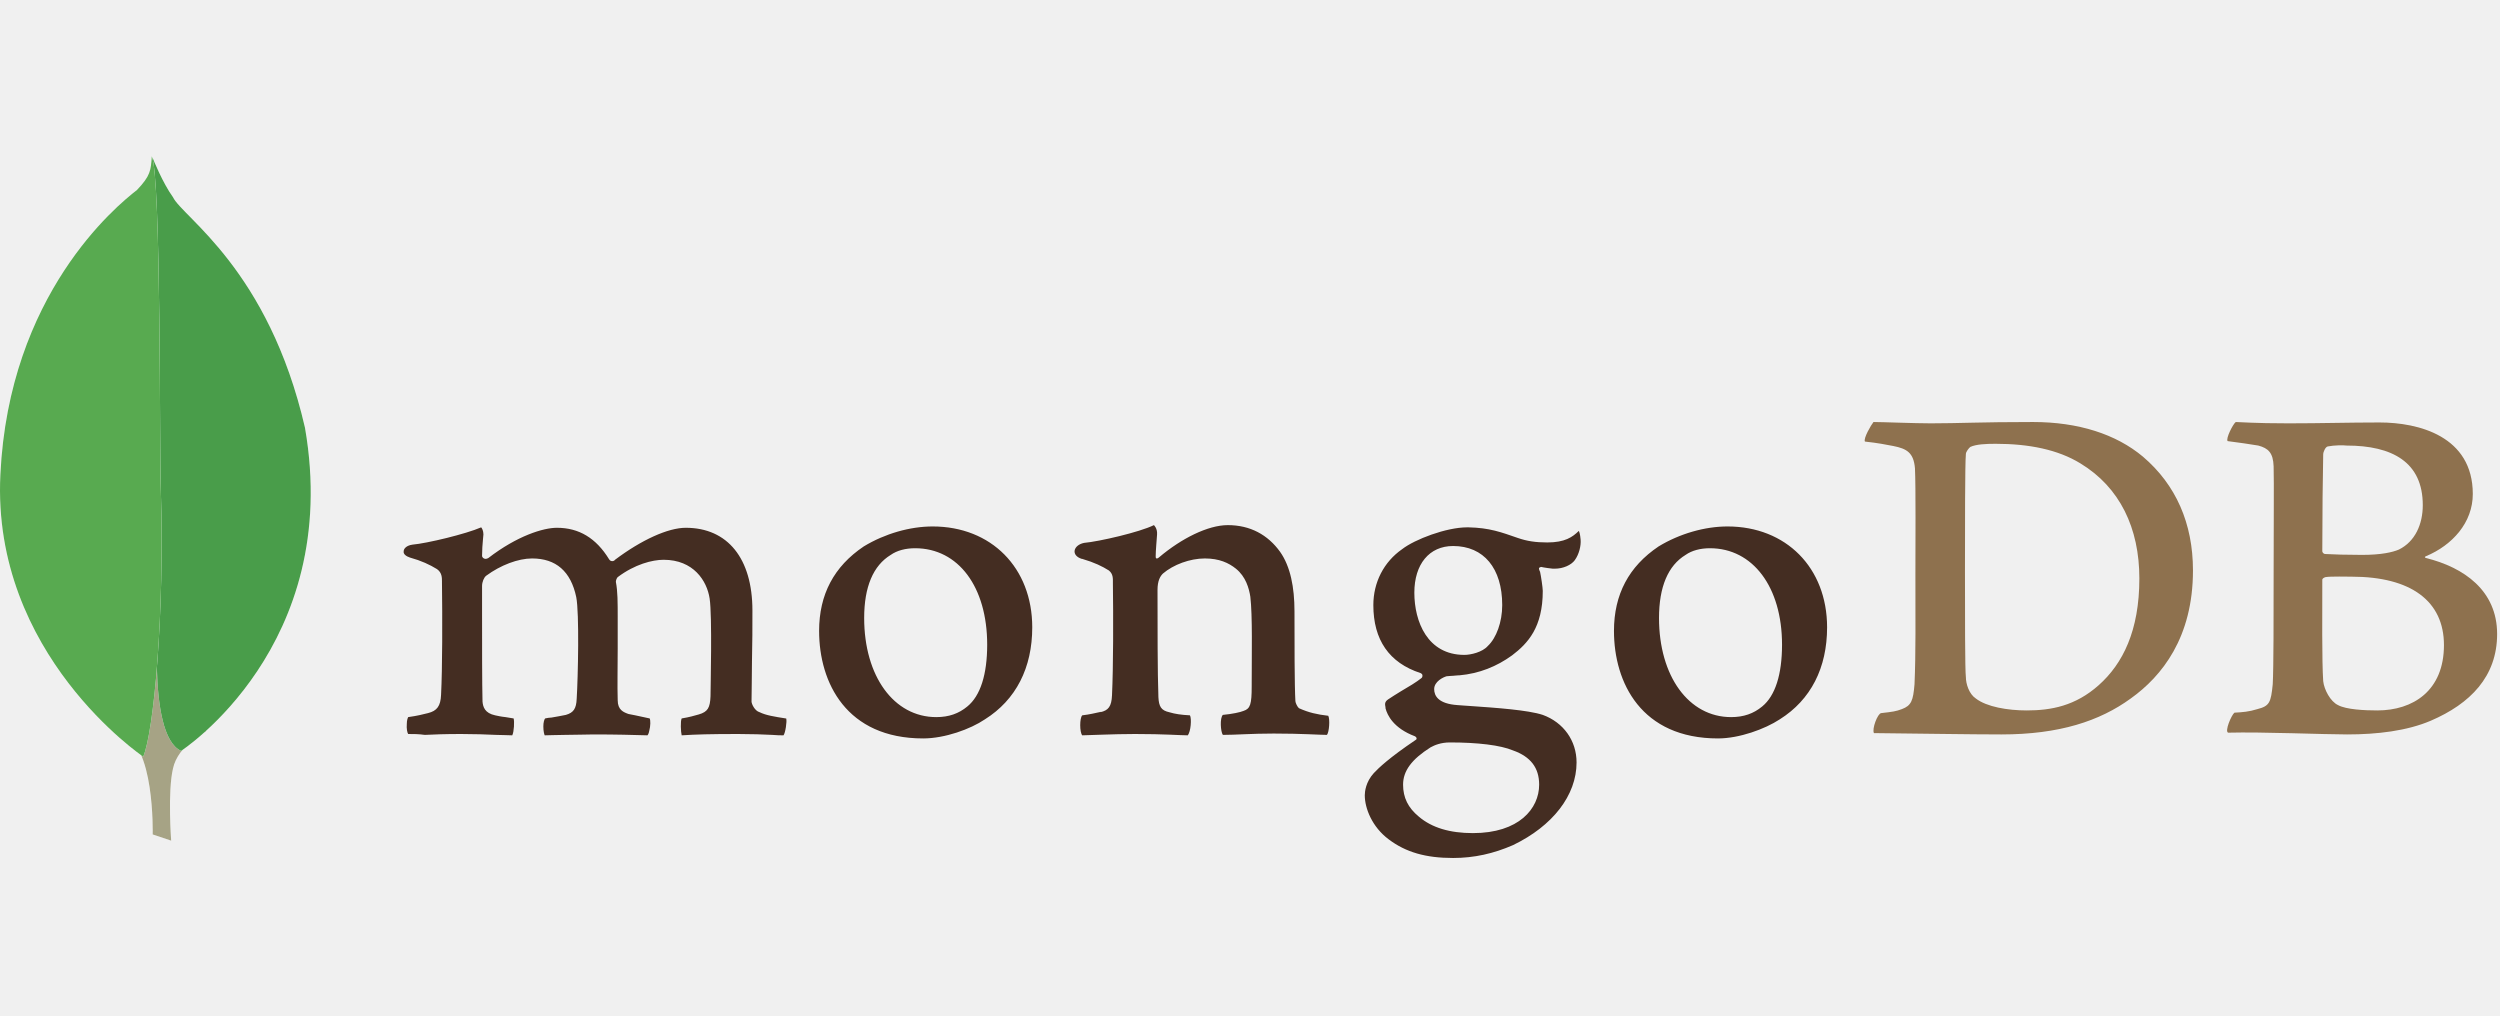
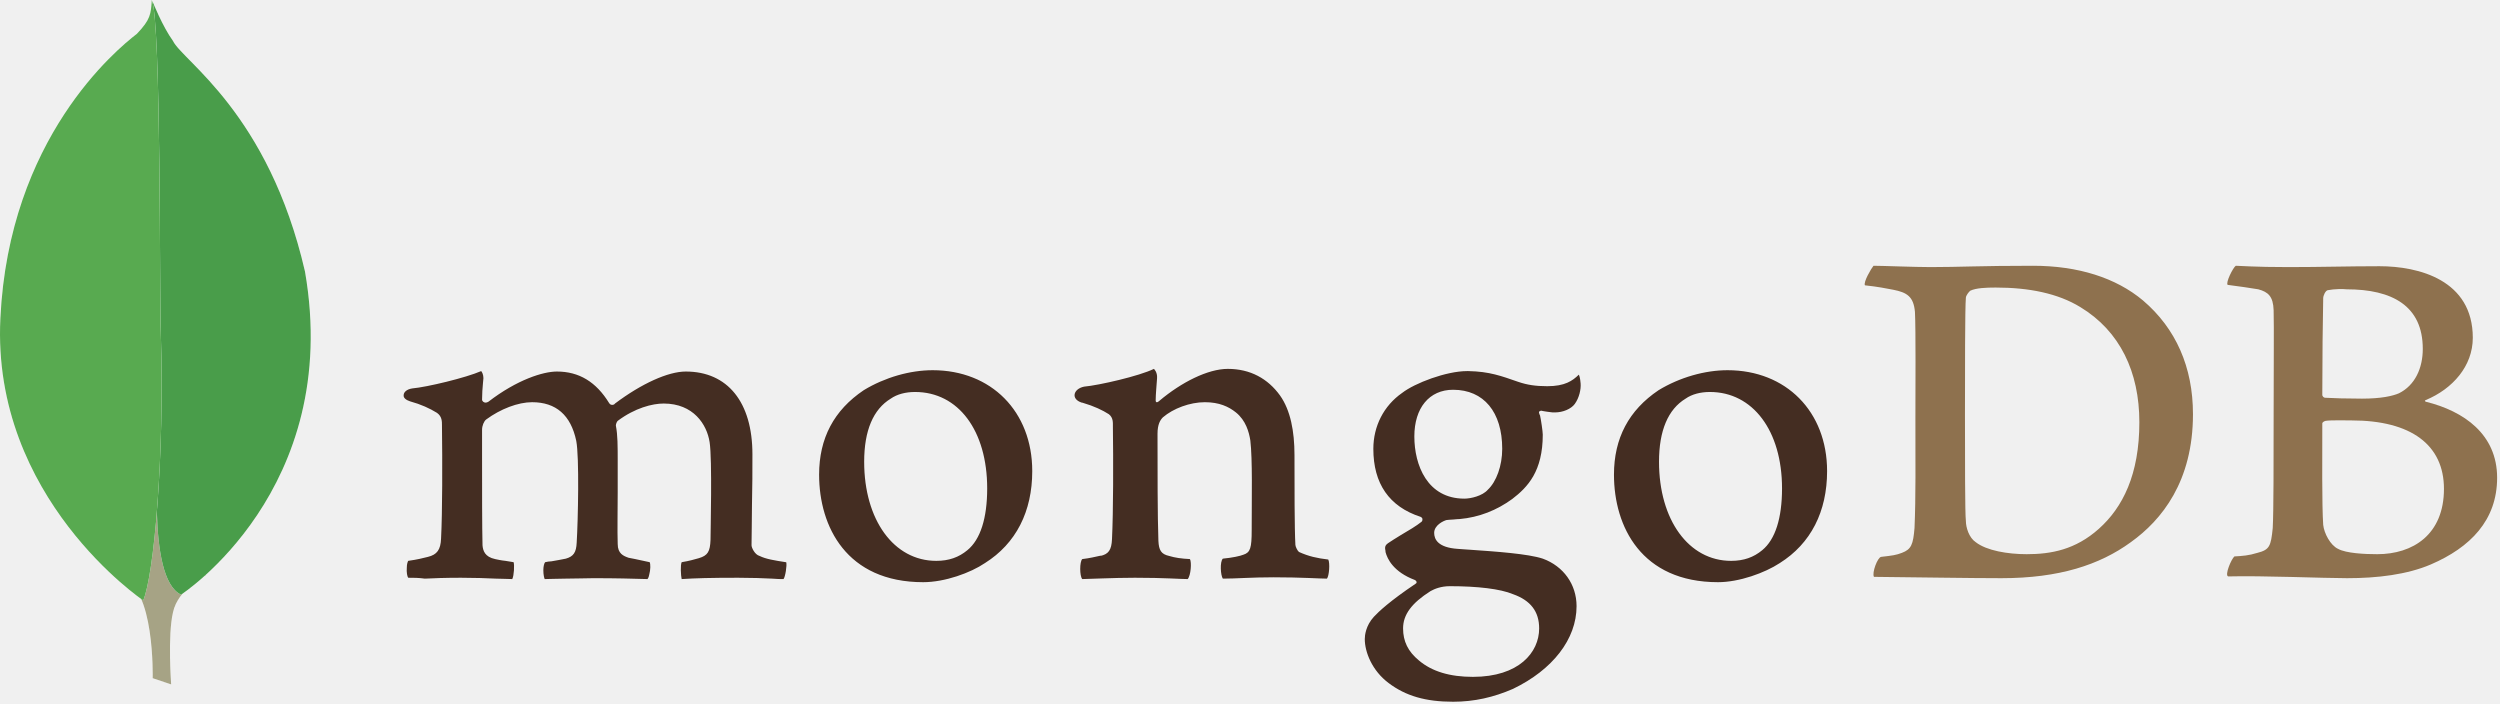
- <svg xmlns="http://www.w3.org/2000/svg" width="160" height="65" viewBox="0 0 160 45" fill="none">
+ <svg xmlns="http://www.w3.org/2000/svg" width="160" height="45" viewBox="0 0 160 45" fill="none">
  <path fill-rule="evenodd" clip-rule="evenodd" d="M148.973 18.573C148.829 18.602 148.685 18.915 148.685 19.085C148.656 20.223 148.627 23.238 148.627 25.286C148.627 25.343 148.713 25.456 148.8 25.456C149.232 25.485 150.271 25.513 151.165 25.513C152.405 25.513 153.126 25.343 153.529 25.172C154.567 24.66 155.058 23.551 155.058 22.328C155.058 19.569 153.097 18.516 150.184 18.516C149.982 18.488 149.406 18.488 148.973 18.573ZM156.413 31.287C156.413 28.472 154.308 26.907 150.501 26.907C150.328 26.907 149.117 26.879 148.829 26.936C148.742 26.964 148.627 27.021 148.627 27.106C148.627 29.126 148.598 32.34 148.685 33.591C148.742 34.132 149.146 34.9 149.636 35.127C150.155 35.412 151.338 35.468 152.145 35.468C154.423 35.468 156.413 34.217 156.413 31.287ZM143.09 17.009C143.378 17.009 144.243 17.094 146.464 17.094C148.569 17.094 150.242 17.038 152.289 17.038C154.798 17.038 158.259 17.919 158.259 21.617C158.259 23.437 156.961 24.888 155.259 25.599C155.173 25.627 155.173 25.684 155.259 25.712C157.682 26.31 159.816 27.789 159.816 30.576C159.816 33.307 158.086 35.042 155.577 36.123C154.048 36.777 152.145 37.004 150.213 37.004C148.742 37.004 144.791 36.834 142.6 36.891C142.369 36.805 142.802 35.781 143.003 35.611C143.523 35.582 143.926 35.554 144.474 35.383C145.253 35.184 145.339 34.957 145.455 33.791C145.512 32.795 145.512 29.268 145.512 26.765C145.512 23.323 145.541 20.991 145.512 19.853C145.484 18.972 145.166 18.687 144.532 18.516C144.042 18.431 143.234 18.317 142.571 18.232C142.427 18.09 142.917 17.123 143.09 17.009ZM126.45 34.701C127.143 35.241 128.498 35.468 129.709 35.468C131.266 35.468 132.824 35.184 134.323 33.847C135.852 32.482 136.919 30.377 136.919 27.021C136.919 23.807 135.679 21.19 133.141 19.654C131.699 18.772 129.853 18.403 127.719 18.403C127.085 18.403 126.479 18.431 126.104 18.602C126.018 18.659 125.816 18.915 125.816 19.057C125.758 19.626 125.758 24.006 125.758 26.566C125.758 29.211 125.758 32.908 125.816 33.335C125.816 33.762 126.018 34.416 126.45 34.701ZM119.904 17.009C120.452 17.009 122.557 17.094 123.567 17.094C125.383 17.094 126.681 17.009 130.113 17.009C132.997 17.009 135.419 17.777 137.149 19.227C139.254 21.019 140.35 23.494 140.35 26.509C140.35 30.804 138.36 33.278 136.371 34.701C134.381 36.151 131.785 37.004 128.094 37.004C126.133 37.004 122.759 36.947 119.962 36.919H119.933C119.789 36.663 120.164 35.668 120.394 35.639C121.144 35.554 121.346 35.525 121.721 35.383C122.326 35.156 122.442 34.843 122.529 33.791C122.615 31.828 122.586 29.467 122.586 26.793C122.586 24.888 122.615 21.162 122.557 19.967C122.471 18.972 122.038 18.716 121.173 18.545C120.74 18.46 120.164 18.346 119.356 18.261C119.241 18.061 119.76 17.18 119.904 17.009Z" fill="#8E714E" />
  <path fill-rule="evenodd" clip-rule="evenodd" d="M85.01 35.81C84.289 35.724 83.77 35.611 83.136 35.326C83.049 35.269 82.905 34.985 82.905 34.871C82.847 33.876 82.847 31.031 82.847 29.126C82.847 27.59 82.588 26.253 81.924 25.314C81.146 24.233 80.021 23.608 78.579 23.608C77.31 23.608 75.609 24.461 74.196 25.656C74.167 25.684 73.936 25.883 73.965 25.57C73.965 25.257 74.023 24.632 74.052 24.205C74.081 23.807 73.85 23.608 73.85 23.608C72.927 24.063 70.332 24.66 69.38 24.745C68.688 24.888 68.515 25.542 69.236 25.769H69.265C70.043 25.997 70.562 26.253 70.966 26.509C71.254 26.736 71.225 27.049 71.225 27.305C71.254 29.439 71.254 32.709 71.168 34.502C71.139 35.213 70.937 35.468 70.418 35.582L70.476 35.554C70.072 35.639 69.755 35.724 69.264 35.781C69.091 35.952 69.091 36.862 69.264 37.061C69.582 37.061 71.254 36.976 72.639 36.976C74.542 36.976 75.523 37.061 76.013 37.061C76.215 36.834 76.272 35.98 76.157 35.781C75.609 35.753 75.205 35.696 74.831 35.582C74.311 35.468 74.167 35.213 74.138 34.615C74.081 33.108 74.081 29.922 74.081 27.76C74.081 27.163 74.254 26.878 74.427 26.708C75.09 26.139 76.157 25.741 77.109 25.741C78.031 25.741 78.637 26.025 79.098 26.395C79.733 26.907 79.935 27.646 80.021 28.187C80.165 29.41 80.108 31.828 80.108 33.932C80.108 35.07 80.021 35.355 79.589 35.497C79.387 35.582 78.868 35.696 78.262 35.753C78.06 35.952 78.118 36.834 78.262 37.033C79.098 37.033 80.079 36.947 81.521 36.947C83.309 36.947 84.462 37.033 84.924 37.033C85.068 36.862 85.126 36.037 85.01 35.81H85.01ZM92.999 24.945C91.47 24.945 90.518 26.111 90.518 27.931C90.518 29.78 91.355 31.913 93.719 31.913C94.123 31.913 94.873 31.742 95.219 31.344C95.767 30.832 96.142 29.808 96.142 28.727C96.142 26.367 94.959 24.945 92.999 24.945ZM92.796 37.516C92.22 37.516 91.816 37.687 91.557 37.829C90.345 38.597 89.797 39.337 89.797 40.218C89.797 41.043 90.114 41.697 90.807 42.266C91.643 42.977 92.796 43.319 94.267 43.319C97.209 43.319 98.506 41.754 98.506 40.218C98.506 39.138 97.959 38.426 96.834 38.028C96.026 37.687 94.556 37.516 92.796 37.516ZM92.999 44.911C91.239 44.911 89.97 44.542 88.875 43.717C87.808 42.92 87.346 41.726 87.346 40.901C87.346 40.674 87.404 40.048 87.923 39.479C88.24 39.138 88.932 38.483 90.576 37.374C90.633 37.346 90.662 37.317 90.662 37.26C90.662 37.203 90.605 37.146 90.547 37.118C89.192 36.606 88.788 35.781 88.672 35.326V35.269C88.644 35.099 88.586 34.928 88.846 34.757C89.048 34.615 89.336 34.444 89.653 34.245C90.143 33.961 90.662 33.648 90.98 33.392C91.037 33.335 91.037 33.278 91.037 33.221C91.037 33.164 90.98 33.108 90.922 33.079C88.903 32.425 87.894 30.946 87.894 28.727C87.894 27.277 88.557 25.968 89.74 25.144C90.547 24.518 92.566 23.75 93.892 23.75H93.979C95.334 23.778 96.084 24.063 97.151 24.433C97.728 24.632 98.276 24.717 99.026 24.717C100.15 24.717 100.64 24.376 101.044 23.978C101.073 24.034 101.131 24.177 101.16 24.546C101.188 24.916 101.073 25.456 100.784 25.855C100.554 26.168 100.035 26.395 99.516 26.395H99.371C98.852 26.338 98.622 26.281 98.622 26.281L98.506 26.338C98.478 26.395 98.506 26.452 98.535 26.537L98.564 26.594C98.622 26.85 98.737 27.618 98.737 27.817C98.737 30.15 97.785 31.173 96.776 31.941C95.796 32.653 94.671 33.108 93.402 33.221C93.373 33.221 93.258 33.221 92.999 33.25C92.854 33.25 92.652 33.278 92.623 33.278H92.595C92.364 33.335 91.787 33.62 91.787 34.103C91.787 34.53 92.047 35.042 93.287 35.127C93.546 35.156 93.806 35.156 94.094 35.184C95.738 35.298 97.785 35.44 98.737 35.753C100.064 36.236 100.9 37.403 100.9 38.796C100.9 40.901 99.371 42.864 96.834 44.087C95.594 44.627 94.354 44.911 92.999 44.911ZM109.436 25.087C108.83 25.087 108.282 25.229 107.879 25.513C106.754 26.196 106.177 27.561 106.177 29.552C106.177 33.278 108.081 35.895 110.791 35.895C111.599 35.895 112.233 35.668 112.781 35.213C113.617 34.53 114.05 33.164 114.05 31.259C114.05 27.561 112.176 25.087 109.436 25.087ZM109.955 37.26C105.053 37.26 103.294 33.705 103.294 30.377C103.294 28.045 104.245 26.253 106.148 24.973C107.504 24.148 109.119 23.693 110.561 23.693C114.309 23.693 116.934 26.338 116.934 30.15C116.934 32.738 115.896 34.786 113.906 36.037C112.954 36.663 111.311 37.26 109.955 37.26H109.955ZM58.566 25.087C57.96 25.087 57.412 25.229 57.008 25.513C55.884 26.196 55.307 27.561 55.307 29.552C55.307 33.278 57.21 35.895 59.921 35.895C60.729 35.895 61.363 35.668 61.911 35.213C62.747 34.53 63.18 33.164 63.18 31.259C63.18 27.561 61.334 25.087 58.566 25.087ZM59.085 37.26C54.182 37.26 52.423 33.705 52.423 30.377C52.423 28.045 53.375 26.253 55.278 24.973C56.634 24.148 58.248 23.693 59.69 23.693C63.44 23.693 66.064 26.338 66.064 30.15C66.064 32.738 65.025 34.786 63.036 36.037C62.113 36.663 60.469 37.26 59.085 37.26ZM26.123 36.976C26.065 36.891 26.008 36.635 26.036 36.322C26.036 36.094 26.094 35.952 26.123 35.895C26.729 35.81 27.046 35.724 27.392 35.639C27.969 35.497 28.199 35.184 28.228 34.473C28.315 32.766 28.315 29.524 28.286 27.277V27.22C28.286 26.964 28.286 26.651 27.969 26.424C27.507 26.139 26.959 25.883 26.238 25.684C25.979 25.599 25.806 25.456 25.835 25.286C25.835 25.115 26.008 24.916 26.383 24.859C27.334 24.774 29.814 24.177 30.795 23.75C30.852 23.807 30.939 23.978 30.939 24.205L30.91 24.518C30.881 24.831 30.852 25.201 30.852 25.57C30.852 25.684 30.968 25.769 31.083 25.769C31.141 25.769 31.198 25.741 31.256 25.712C33.102 24.29 34.774 23.778 35.639 23.778C37.053 23.778 38.148 24.433 38.985 25.798C39.042 25.883 39.1 25.912 39.187 25.912C39.244 25.912 39.331 25.883 39.36 25.826C41.061 24.546 42.763 23.778 43.887 23.778C46.569 23.778 48.155 25.741 48.155 29.069C48.155 30.007 48.155 31.23 48.126 32.34C48.126 33.335 48.098 34.245 48.098 34.9C48.098 35.042 48.299 35.497 48.617 35.582C49.02 35.781 49.568 35.867 50.289 35.98H50.318C50.376 36.179 50.26 36.919 50.145 37.061C49.972 37.061 49.712 37.061 49.424 37.033C48.876 37.004 48.098 36.976 47.233 36.976C45.444 36.976 44.522 37.004 43.627 37.061C43.57 36.834 43.541 36.151 43.627 35.98C44.147 35.895 44.406 35.81 44.724 35.724C45.3 35.554 45.444 35.298 45.473 34.558C45.473 34.018 45.589 29.41 45.416 28.301C45.243 27.163 44.377 25.826 42.474 25.826C41.753 25.826 40.629 26.111 39.533 26.936C39.475 26.992 39.417 27.134 39.417 27.22V27.248C39.533 27.846 39.533 28.529 39.533 29.581V31.429C39.533 32.709 39.504 33.904 39.533 34.814C39.533 35.44 39.908 35.582 40.225 35.696C40.398 35.724 40.513 35.753 40.657 35.781C40.917 35.838 41.176 35.895 41.58 35.98C41.638 36.094 41.638 36.464 41.551 36.777C41.522 36.947 41.465 37.033 41.436 37.061C40.456 37.033 39.446 37.004 37.975 37.004C37.543 37.004 36.793 37.033 36.158 37.033C35.639 37.033 35.149 37.061 34.861 37.061C34.832 37.004 34.774 36.805 34.774 36.492C34.774 36.236 34.832 36.037 34.89 35.98C35.034 35.952 35.149 35.924 35.294 35.924C35.639 35.867 35.928 35.81 36.216 35.753C36.706 35.611 36.88 35.355 36.908 34.729C36.995 33.307 37.081 29.239 36.88 28.215C36.534 26.566 35.582 25.741 34.053 25.741C33.16 25.741 32.035 26.168 31.112 26.85C30.968 26.964 30.852 27.248 30.852 27.504V29.183C30.852 31.23 30.852 33.79 30.881 34.9C30.91 35.241 31.025 35.639 31.689 35.781C31.833 35.81 32.064 35.867 32.352 35.895L32.871 35.98C32.929 36.151 32.9 36.834 32.785 37.061C32.496 37.061 32.15 37.033 31.746 37.033C31.141 37.004 30.362 36.976 29.497 36.976C28.488 36.976 27.767 37.004 27.19 37.033C26.786 36.976 26.469 36.976 26.123 36.976Z" fill="#442D22" />
  <path fill-rule="evenodd" clip-rule="evenodd" d="M10.954 43.802L9.772 43.404C9.772 43.404 9.916 37.459 7.753 37.033C6.311 35.383 7.984 -32.937 13.175 36.805C13.175 36.805 11.387 37.687 11.07 39.194C10.723 40.674 10.954 43.802 10.954 43.802Z" fill="white" />
  <path fill-rule="evenodd" clip-rule="evenodd" d="M10.954 43.802L9.772 43.404C9.772 43.404 9.916 37.459 7.753 37.033C6.311 35.383 7.984 -32.937 13.175 36.805C13.175 36.805 11.387 37.687 11.07 39.194C10.723 40.674 10.954 43.802 10.954 43.802Z" fill="#A6A385" />
  <path fill-rule="evenodd" clip-rule="evenodd" d="M11.589 38.057C11.589 38.057 21.942 31.344 19.519 17.378C17.183 7.224 11.675 3.897 11.07 2.617C10.406 1.706 9.772 0.114 9.772 0.114L10.205 28.358C10.205 28.386 9.31 37.004 11.589 38.057Z" fill="white" />
  <path fill-rule="evenodd" clip-rule="evenodd" d="M11.589 38.057C11.589 38.057 21.942 31.344 19.519 17.378C17.183 7.224 11.675 3.897 11.07 2.617C10.406 1.706 9.772 0.114 9.772 0.114L10.205 28.358C10.205 28.386 9.31 37.004 11.589 38.057Z" fill="#499D4A" />
  <path fill-rule="evenodd" clip-rule="evenodd" d="M9.166 38.426C9.166 38.426 -0.552 31.884 0.025 20.365C0.572 8.846 7.436 3.186 8.762 2.162C9.628 1.252 9.657 0.91 9.714 0C10.32 1.28 10.204 19.142 10.291 21.247C10.55 29.353 9.829 36.891 9.166 38.426Z" fill="white" />
  <path fill-rule="evenodd" clip-rule="evenodd" d="M9.166 38.426C9.166 38.426 -0.552 31.884 0.025 20.365C0.572 8.846 7.436 3.186 8.762 2.162C9.628 1.252 9.657 0.91 9.714 0C10.32 1.28 10.204 19.142 10.291 21.247C10.55 29.353 9.829 36.891 9.166 38.426Z" fill="#58AA50" />
</svg>
